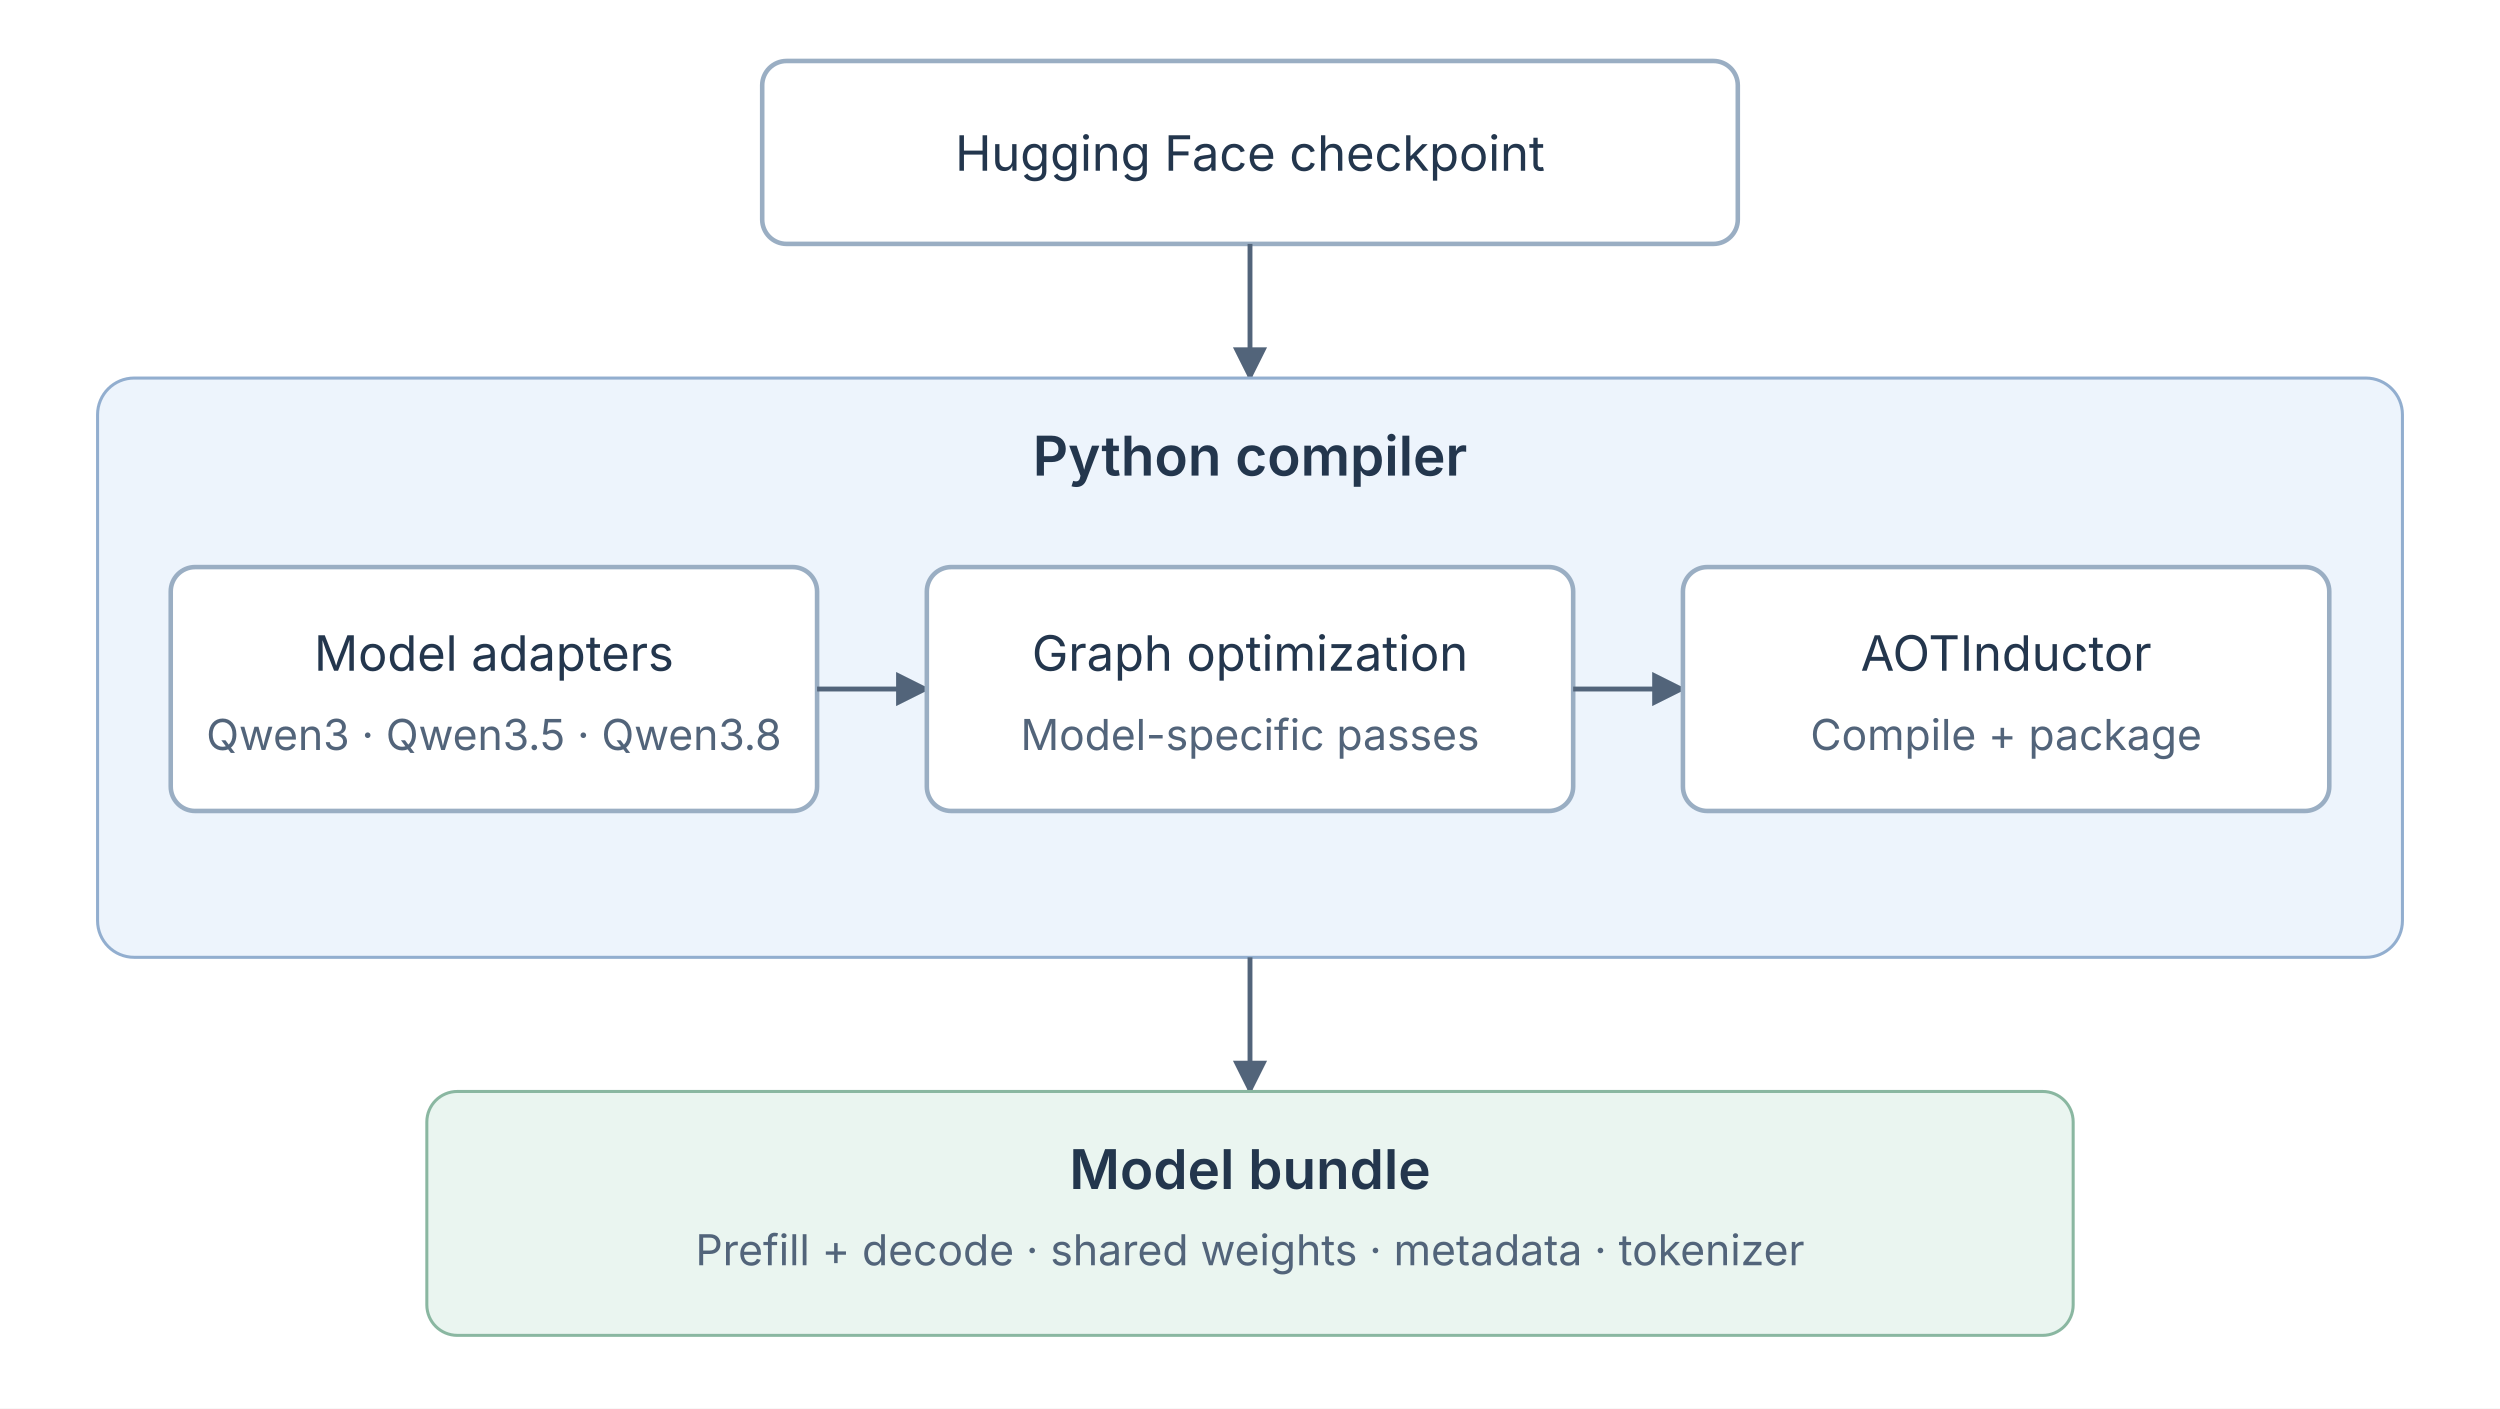
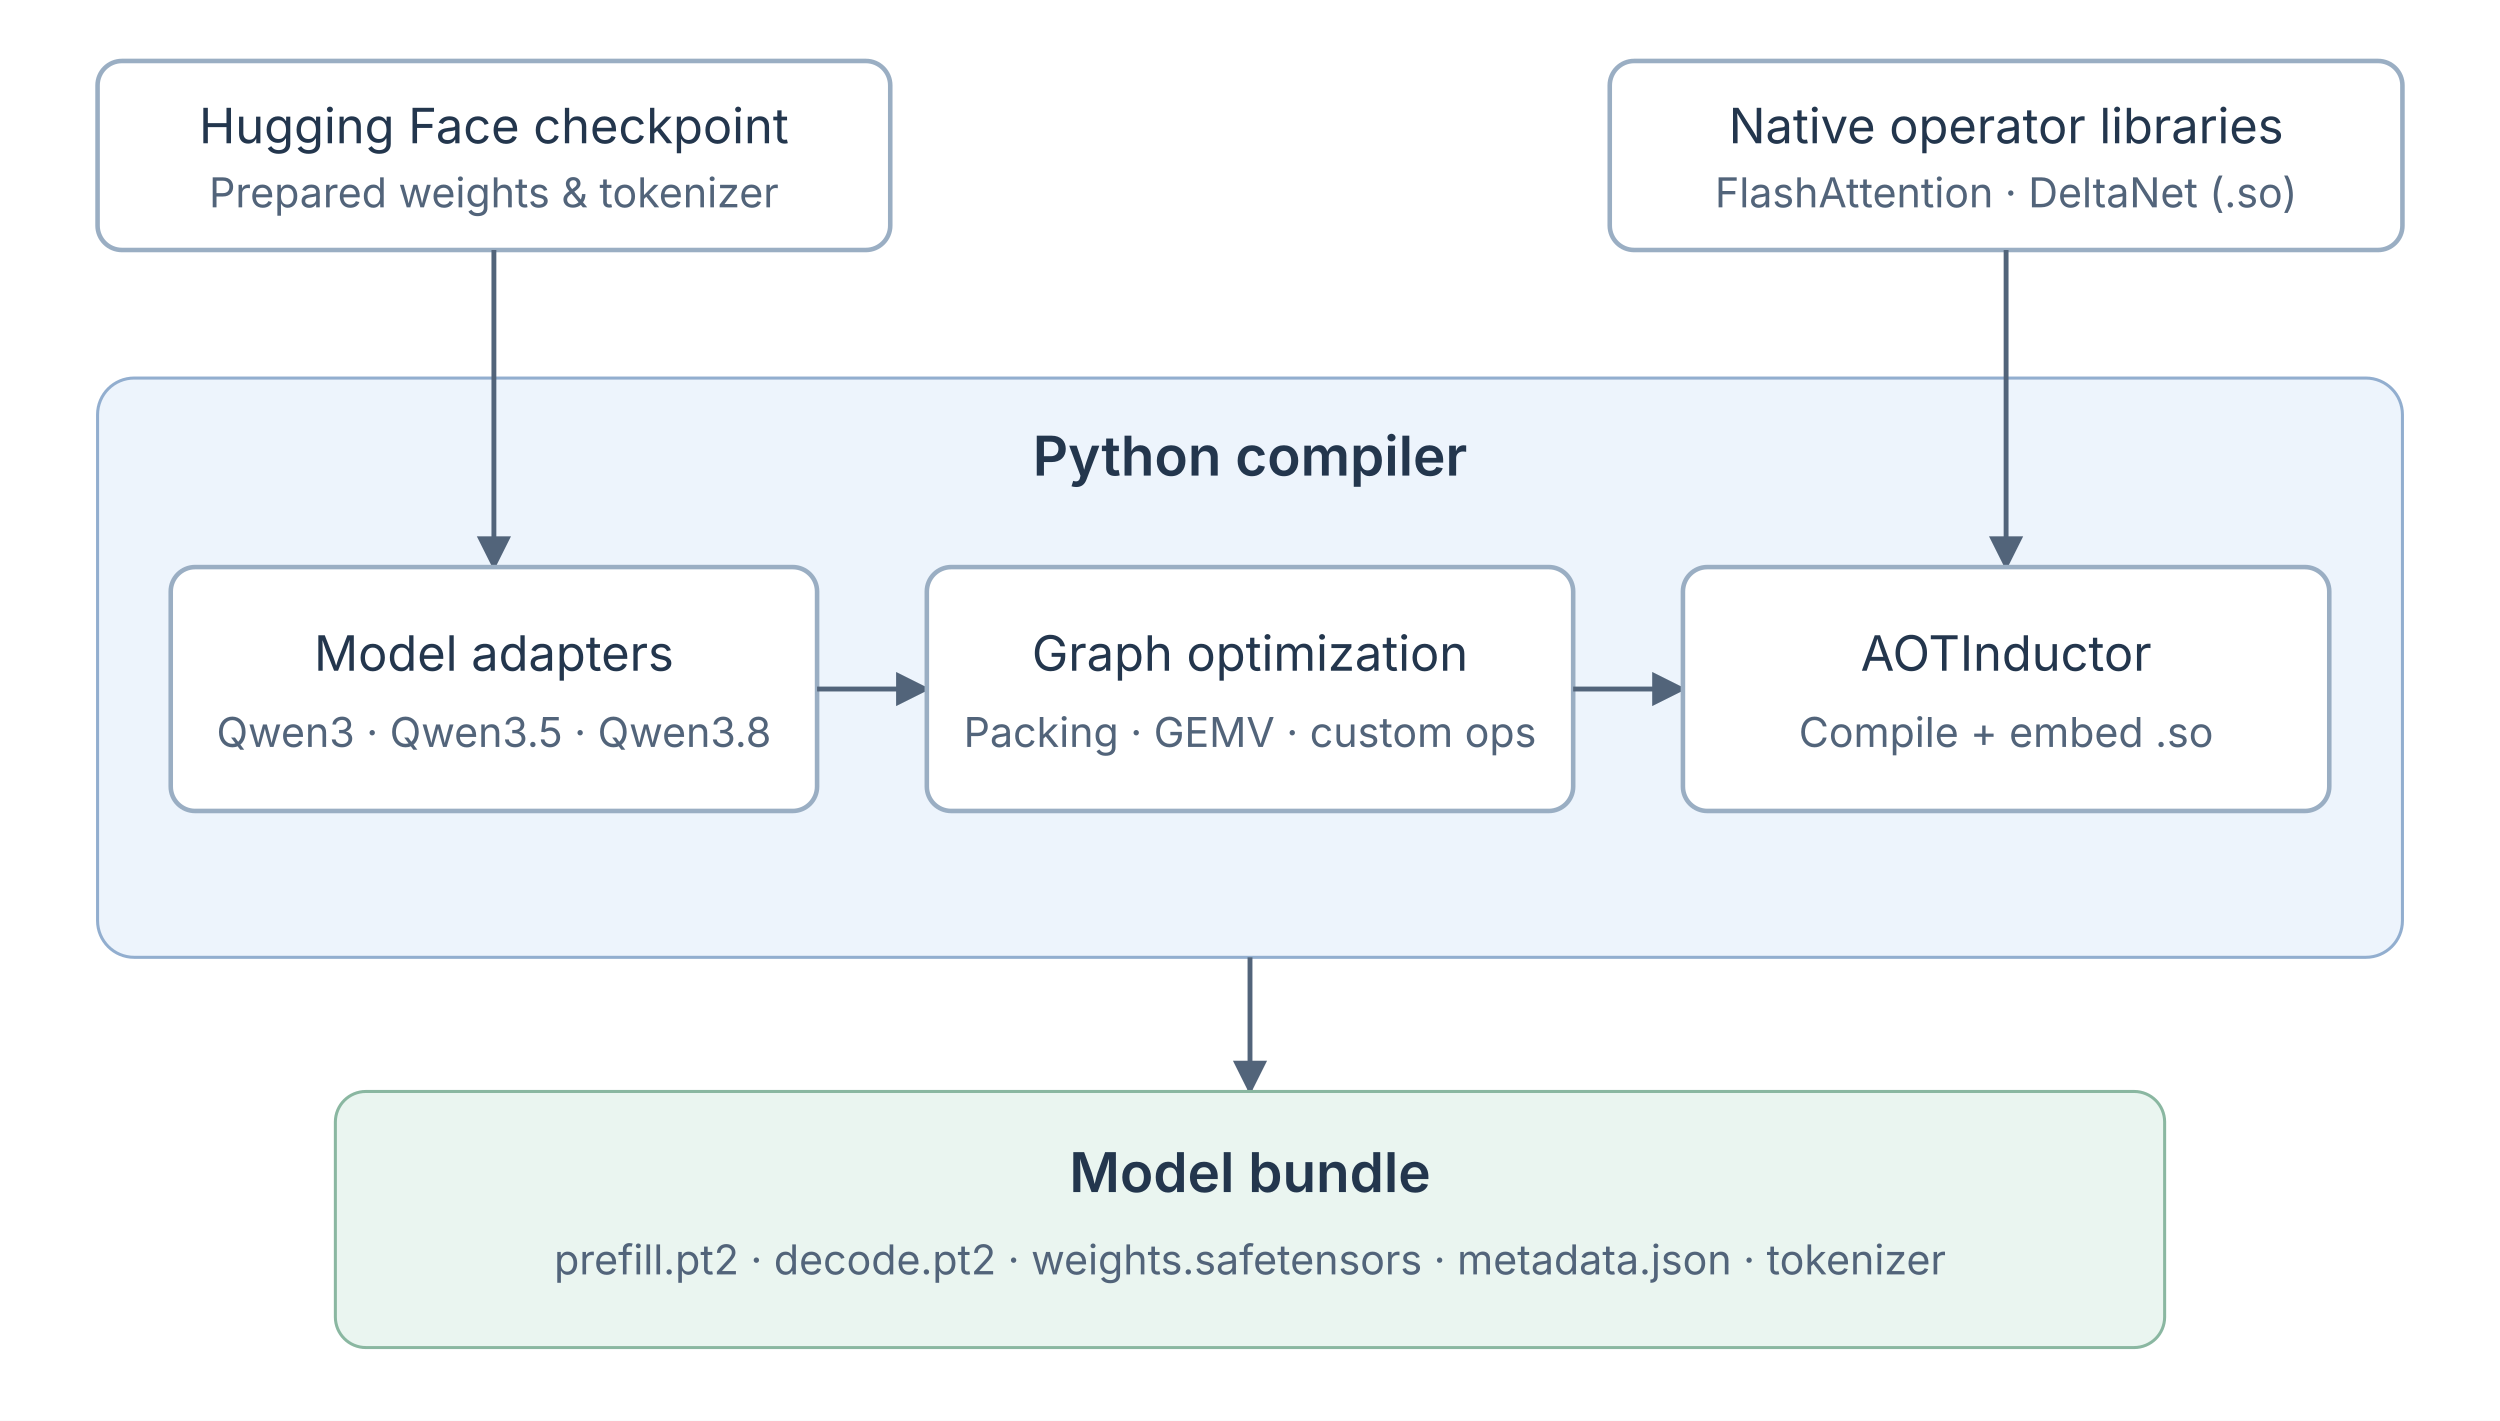
- <svg xmlns="http://www.w3.org/2000/svg" width="820" height="462" viewBox="0 0 820 462" role="img" aria-labelledby="title description">
+ <svg xmlns="http://www.w3.org/2000/svg" width="820" height="466" viewBox="0 0 820 466" role="img" aria-labelledby="title description">
  <defs>
    <marker id="arrow" viewBox="0 0 10 10" refX="9" refY="5" markerWidth="7" markerHeight="7" orient="auto-start-reverse">
      <path d="M 0 0 L 10 5 L 0 10 z" fill="#52647a" />
    </marker>
    <style>
      text { font-family: system-ui, -apple-system, sans-serif; font-size: 16px; fill: #23364d; text-anchor: middle; }
      .heading { font-size: 18px; font-weight: 600; }
-       .label { font-size: 14px; fill: #52647a; }
+       .label { font-size: 13.5px; fill: #52647a; }
      .node { fill: #fff; stroke: #9aaec3; stroke-width: 1.5; }
      .edge { fill: none; stroke: #52647a; stroke-width: 1.6; marker-end: url(#arrow); }
    </style>
  </defs>
-   <rect width="820" height="462" fill="#fff" />
-   <rect class="node" x="250" y="20" width="320" height="60" rx="8" />
-   <text x="410" y="56">Hugging Face checkpoint</text>
-   <path class="edge" d="M410 80 V124" />
+   <rect width="820" height="466" fill="#fff" />
+   <rect class="node" x="32" y="20" width="260" height="62" rx="8" />
+   <text x="162" y="47">Hugging Face checkpoint</text>
+   <text class="label" x="162" y="68">Prepared weights &amp; tokenizer</text>
+   <rect class="node" x="528" y="20" width="260" height="62" rx="8" />
+   <text x="658" y="47">Native operator libraries</text>
+   <text class="label" x="658" y="68">FlashAttention · DeltaNet (.so)</text>
  <rect x="32" y="124" width="756" height="190" rx="12" fill="#edf4fc" stroke="#92aecf" />
  <text class="heading" x="410" y="156">Python compiler</text>
+   <path class="edge" d="M162 82 V186" />
+   <path class="edge" d="M658 82 V186" />
  <rect class="node" x="56" y="186" width="212" height="80" rx="8" />
  <text x="162" y="220">Model adapters</text>
-   <text class="label" x="162" y="246">Qwen3 · Qwen3.5 · Qwen3.8</text>
+   <text class="label" x="162" y="245">Qwen3 · Qwen3.5 · Qwen3.8</text>
  <path class="edge" d="M268 226 H304" />
  <rect class="node" x="304" y="186" width="212" height="80" rx="8" />
  <text x="410" y="220">Graph optimization</text>
-   <text class="label" x="410" y="246">Model-specific passes</text>
+   <text class="label" x="410" y="245">Packing · GEMV · custom ops</text>
  <path class="edge" d="M516 226 H552" />
  <rect class="node" x="552" y="186" width="212" height="80" rx="8" />
  <text x="658" y="220">AOTInductor</text>
-   <text class="label" x="658" y="246">Compile + package</text>
+   <text class="label" x="658" y="245">Compile + embed .so</text>
  <path class="edge" d="M410 314 V358" />
-   <rect x="140" y="358" width="540" height="80" rx="10" fill="#eaf5f0" stroke="#8ab7a1" />
-   <text class="heading" x="410" y="390">Model bundle</text>
-   <text class="label" x="410" y="415">Prefill + decode · shared weights · metadata · tokenizer</text>
+   <rect x="110" y="358" width="600" height="84" rx="10" fill="#eaf5f0" stroke="#8ab7a1" />
+   <text class="heading" x="410" y="391">Model bundle</text>
+   <text class="label" x="410" y="418">prefill.pt2 · decode.pt2 · weights.safetensors · metadata.json · tokenizer</text>
</svg>
